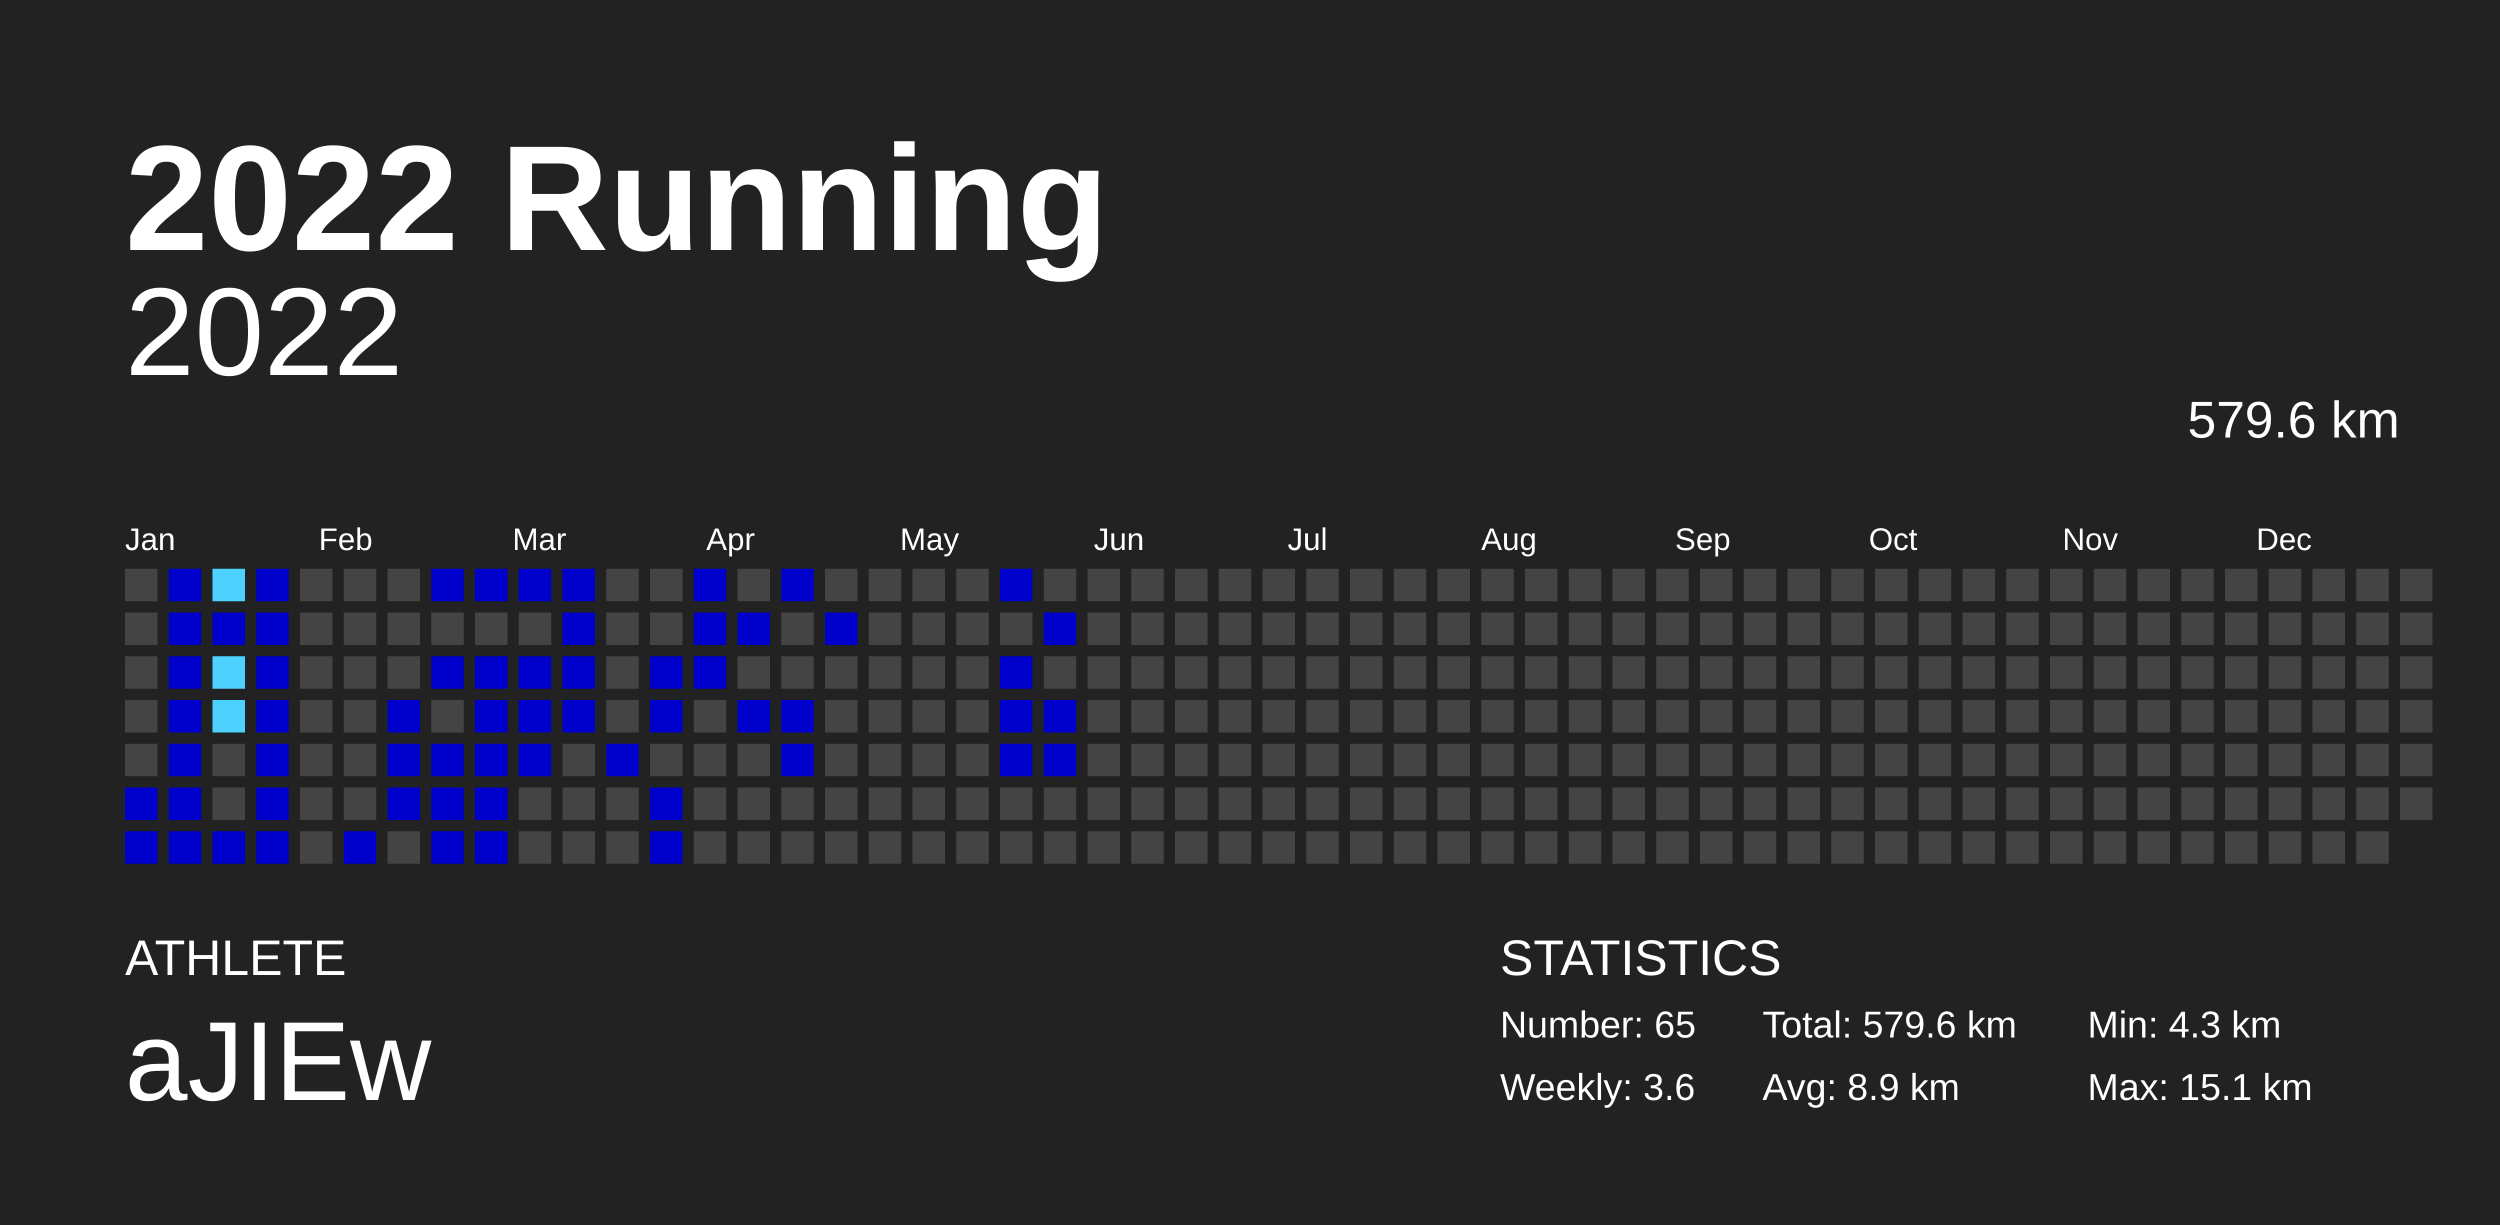
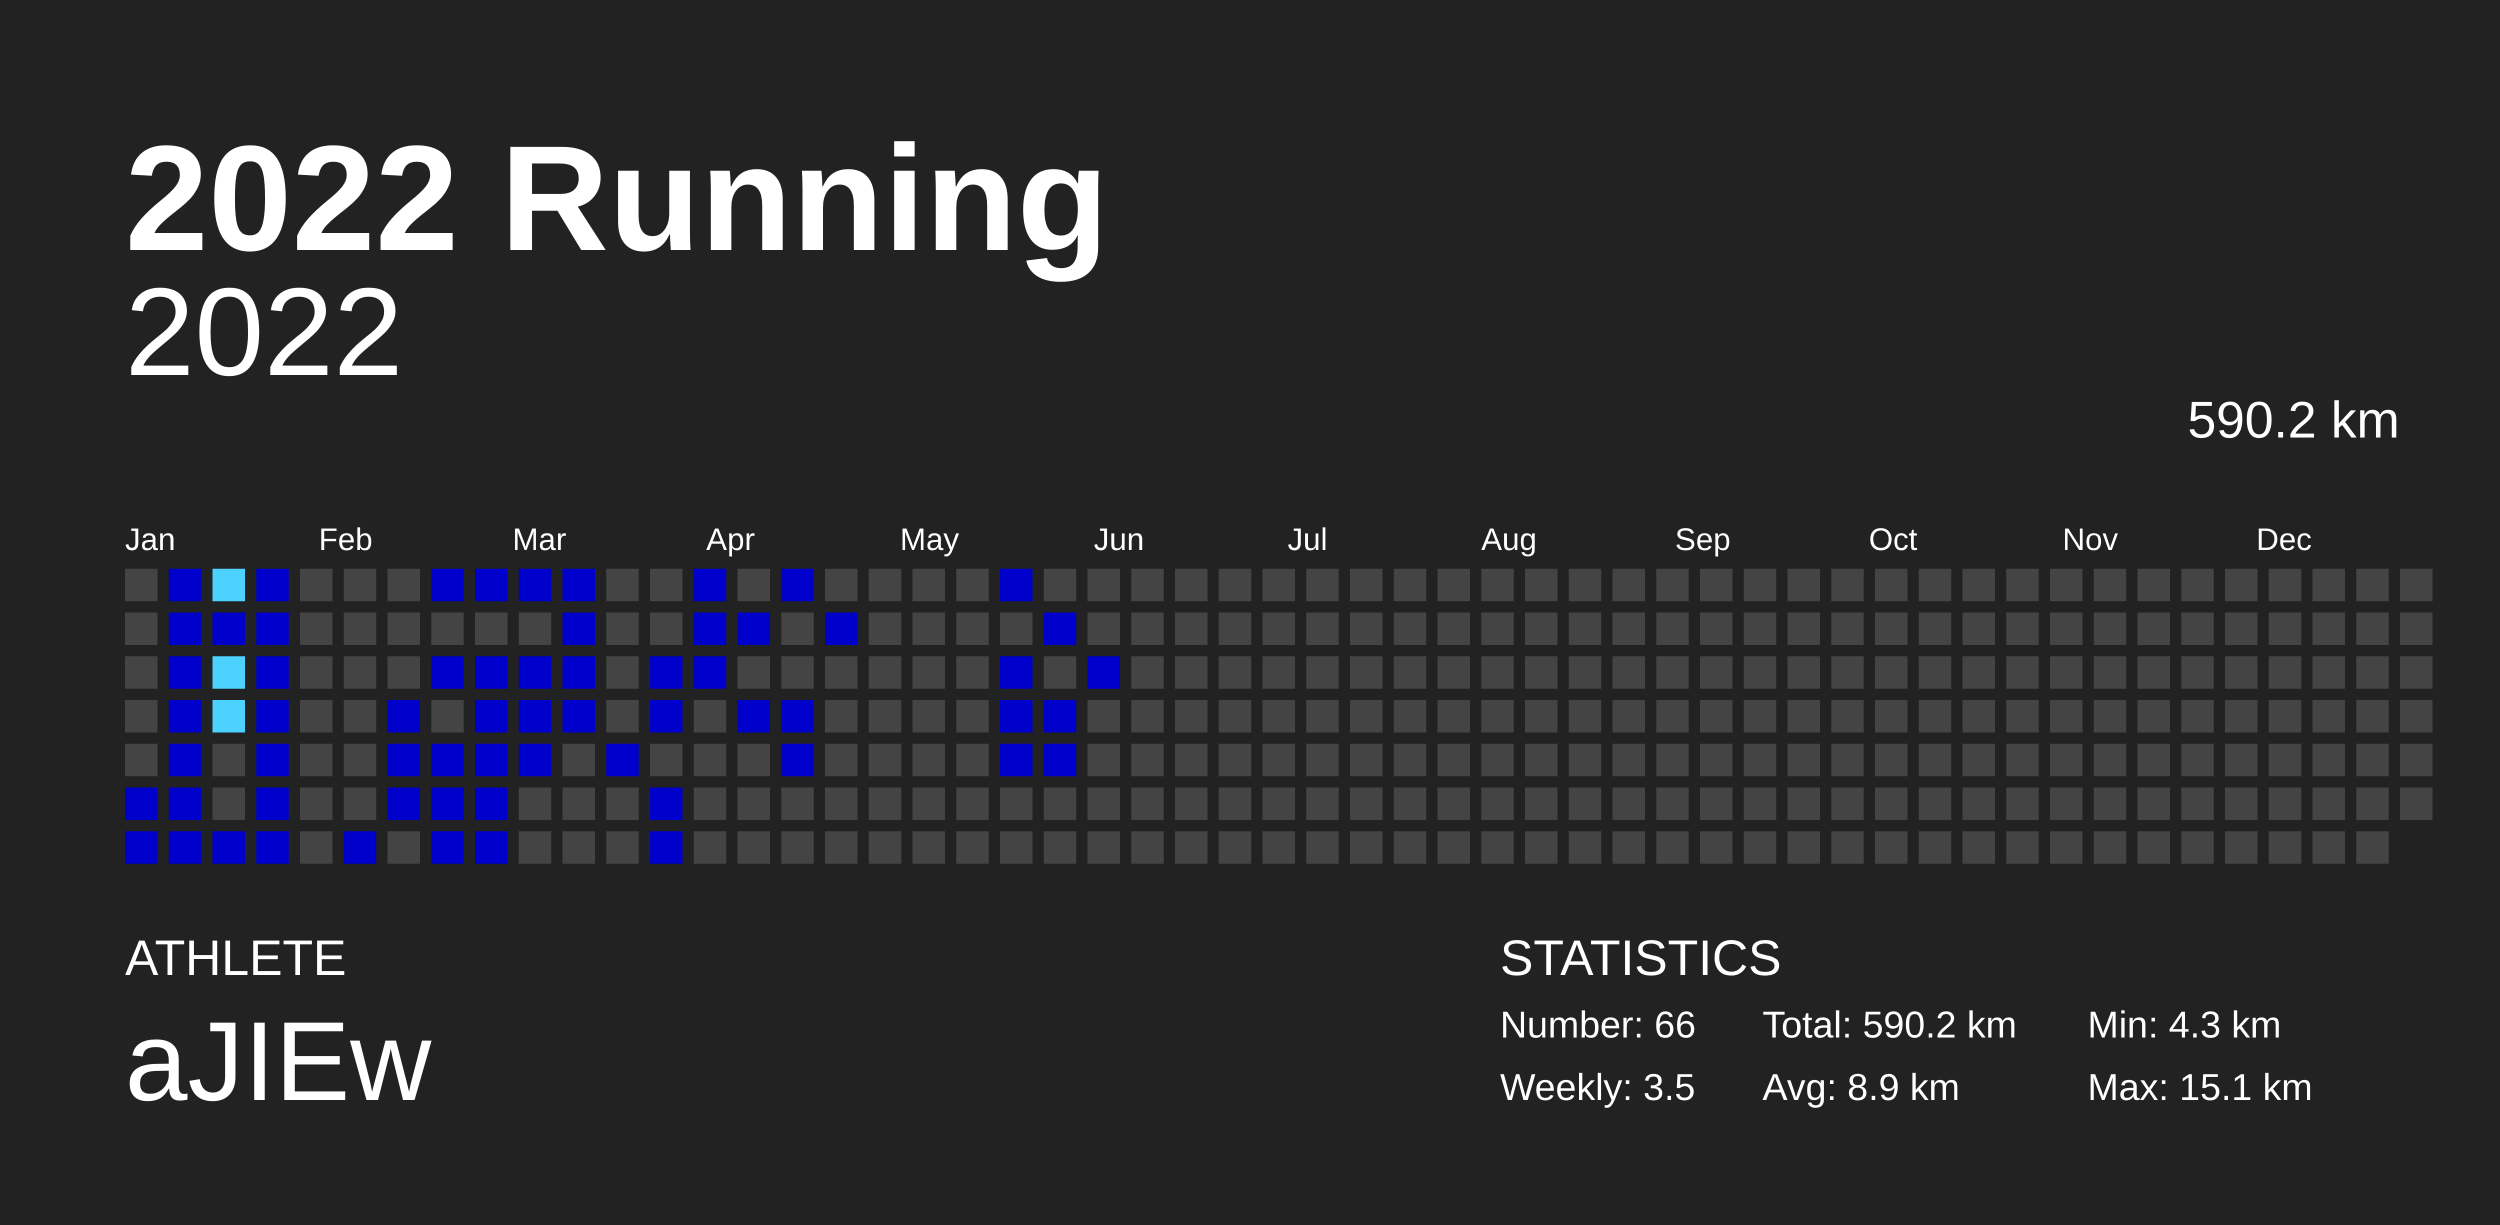
<svg xmlns="http://www.w3.org/2000/svg" baseProfile="full" height="98mm" version="1.1" viewBox="0,0,200,98" width="200mm">
  <defs />
  <rect fill="#222222" height="98" width="200" x="0" y="0" />
  <text fill="#FFFFFF" style="font-size:12px; font-family:Arial; font-weight:bold;" x="10" y="20">2022 Running</text>
  <text fill="#FFFFFF" style="font-size:4px; font-family:Arial" x="10" y="78">ATHLETE</text>
  <text fill="#FFFFFF" style="font-size:9px; font-family:Arial" x="10" y="88">aJIEw</text>
  <text fill="#FFFFFF" style="font-size:4px; font-family:Arial" x="120" y="78">STATISTICS</text>
-   <text fill="#FFFFFF" style="font-size:3px; font-family:Arial" x="120" y="83">Number: 65</text>
-   <text fill="#FFFFFF" style="font-size:3px; font-family:Arial" x="120" y="88">Weekly: 3.6</text>
-   <text fill="#FFFFFF" style="font-size:3px; font-family:Arial" x="141" y="83">Total: 579.6 km</text>
+   <text fill="#FFFFFF" style="font-size:3px; font-family:Arial" x="120" y="83">Number: 66</text>
+   <text fill="#FFFFFF" style="font-size:3px; font-family:Arial" x="120" y="88">Weekly: 3.5</text>
+   <text fill="#FFFFFF" style="font-size:3px; font-family:Arial" x="141" y="83">Total: 590.2 km</text>
  <text fill="#FFFFFF" style="font-size:3px; font-family:Arial" x="141" y="88">Avg: 8.9 km</text>
  <text fill="#FFFFFF" style="font-size:3px; font-family:Arial" x="167" y="83">Min: 4.3 km</text>
  <text fill="#FFFFFF" style="font-size:3px; font-family:Arial" x="167" y="88">Max: 15.1 km</text>
  <text alignment-baseline="hanging" fill="#FFFFFF" style="font-size:10.0px; font-family:Arial;" x="10" y="30">2022</text>
-   <text alignment-baseline="hanging" fill="#FFFFFF" style="font-size:4.125px; font-family:Arial;" x="175" y="35">579.6 km</text>
+   <text alignment-baseline="hanging" fill="#FFFFFF" style="font-size:4.125px; font-family:Arial;" x="175" y="35">590.2 km</text>
  <text fill="#FFFFFF" style="font-size:2.5px; font-family:Arial" x="10.0" y="44">Jan</text>
  <text fill="#FFFFFF" style="font-size:2.5px; font-family:Arial" x="25.5" y="44">Feb</text>
  <text fill="#FFFFFF" style="font-size:2.5px; font-family:Arial" x="41.0" y="44">Mar</text>
  <text fill="#FFFFFF" style="font-size:2.5px; font-family:Arial" x="56.5" y="44">Apr</text>
  <text fill="#FFFFFF" style="font-size:2.5px; font-family:Arial" x="72.0" y="44">May</text>
  <text fill="#FFFFFF" style="font-size:2.5px; font-family:Arial" x="87.5" y="44">Jun</text>
  <text fill="#FFFFFF" style="font-size:2.5px; font-family:Arial" x="103.0" y="44">Jul</text>
  <text fill="#FFFFFF" style="font-size:2.5px; font-family:Arial" x="118.5" y="44">Aug</text>
  <text fill="#FFFFFF" style="font-size:2.5px; font-family:Arial" x="134.0" y="44">Sep</text>
  <text fill="#FFFFFF" style="font-size:2.5px; font-family:Arial" x="149.5" y="44">Oct</text>
  <text fill="#FFFFFF" style="font-size:2.5px; font-family:Arial" x="165.0" y="44">Nov</text>
  <text fill="#FFFFFF" style="font-size:2.5px; font-family:Arial" x="180.5" y="44">Dec</text>
  <rect fill="#444444" height="2.6" width="2.6" x="10.0" y="45.5" />
  <rect fill="#444444" height="2.6" width="2.6" x="10.0" y="49.0" />
  <rect fill="#444444" height="2.6" width="2.6" x="10.0" y="52.5" />
  <rect fill="#444444" height="2.6" width="2.6" x="10.0" y="56.0" />
  <rect fill="#444444" height="2.6" width="2.6" x="10.0" y="59.5" />
  <rect fill="mediumblue" height="2.6" width="2.6" x="10.0" y="63.0" />
  <rect fill="mediumblue" height="2.6" width="2.6" x="10.0" y="66.5" />
  <rect fill="mediumblue" height="2.6" width="2.6" x="13.5" y="45.5" />
  <rect fill="mediumblue" height="2.6" width="2.6" x="13.5" y="49.0" />
  <rect fill="mediumblue" height="2.6" width="2.6" x="13.5" y="52.5" />
  <rect fill="mediumblue" height="2.6" width="2.6" x="13.5" y="56.0" />
  <rect fill="mediumblue" height="2.6" width="2.6" x="13.5" y="59.5" />
  <rect fill="mediumblue" height="2.6" width="2.6" x="13.5" y="63.0" />
  <rect fill="mediumblue" height="2.6" width="2.6" x="13.5" y="66.5" />
  <rect fill="#4dd2ff" height="2.6" width="2.6" x="17.0" y="45.5" />
  <rect fill="mediumblue" height="2.6" width="2.6" x="17.0" y="49.0" />
  <rect fill="#4dd2ff" height="2.6" width="2.6" x="17.0" y="52.5" />
  <rect fill="#4dd2ff" height="2.6" width="2.6" x="17.0" y="56.0" />
  <rect fill="#444444" height="2.6" width="2.6" x="17.0" y="59.5" />
  <rect fill="#444444" height="2.6" width="2.6" x="17.0" y="63.0" />
  <rect fill="mediumblue" height="2.6" width="2.6" x="17.0" y="66.5" />
  <rect fill="mediumblue" height="2.6" width="2.6" x="20.5" y="45.5" />
  <rect fill="mediumblue" height="2.6" width="2.6" x="20.5" y="49.0" />
  <rect fill="mediumblue" height="2.6" width="2.6" x="20.5" y="52.5" />
  <rect fill="mediumblue" height="2.6" width="2.6" x="20.5" y="56.0" />
  <rect fill="mediumblue" height="2.6" width="2.6" x="20.5" y="59.5" />
  <rect fill="mediumblue" height="2.6" width="2.6" x="20.5" y="63.0" />
  <rect fill="mediumblue" height="2.6" width="2.6" x="20.5" y="66.5" />
  <rect fill="#444444" height="2.6" width="2.6" x="24.0" y="45.5" />
  <rect fill="#444444" height="2.6" width="2.6" x="24.0" y="49.0" />
  <rect fill="#444444" height="2.6" width="2.6" x="24.0" y="52.5" />
  <rect fill="#444444" height="2.6" width="2.6" x="24.0" y="56.0" />
  <rect fill="#444444" height="2.6" width="2.6" x="24.0" y="59.5" />
  <rect fill="#444444" height="2.6" width="2.6" x="24.0" y="63.0" />
  <rect fill="#444444" height="2.6" width="2.6" x="24.0" y="66.5" />
  <rect fill="#444444" height="2.6" width="2.6" x="27.5" y="45.5" />
  <rect fill="#444444" height="2.6" width="2.6" x="27.5" y="49.0" />
  <rect fill="#444444" height="2.6" width="2.6" x="27.5" y="52.5" />
  <rect fill="#444444" height="2.6" width="2.6" x="27.5" y="56.0" />
  <rect fill="#444444" height="2.6" width="2.6" x="27.5" y="59.5" />
  <rect fill="#444444" height="2.6" width="2.6" x="27.5" y="63.0" />
  <rect fill="mediumblue" height="2.6" width="2.6" x="27.5" y="66.5" />
  <rect fill="#444444" height="2.6" width="2.6" x="31.0" y="45.5" />
  <rect fill="#444444" height="2.6" width="2.6" x="31.0" y="49.0" />
  <rect fill="#444444" height="2.6" width="2.6" x="31.0" y="52.5" />
  <rect fill="mediumblue" height="2.6" width="2.6" x="31.0" y="56.0" />
  <rect fill="mediumblue" height="2.6" width="2.6" x="31.0" y="59.5" />
  <rect fill="mediumblue" height="2.6" width="2.6" x="31.0" y="63.0" />
  <rect fill="#444444" height="2.6" width="2.6" x="31.0" y="66.5" />
  <rect fill="mediumblue" height="2.6" width="2.6" x="34.5" y="45.5" />
  <rect fill="#444444" height="2.6" width="2.6" x="34.5" y="49.0" />
  <rect fill="mediumblue" height="2.6" width="2.6" x="34.5" y="52.5" />
  <rect fill="#444444" height="2.6" width="2.6" x="34.5" y="56.0" />
  <rect fill="mediumblue" height="2.6" width="2.6" x="34.5" y="59.5" />
  <rect fill="mediumblue" height="2.6" width="2.6" x="34.5" y="63.0" />
  <rect fill="mediumblue" height="2.6" width="2.6" x="34.5" y="66.5" />
  <rect fill="mediumblue" height="2.6" width="2.6" x="38.0" y="45.5" />
  <rect fill="#444444" height="2.6" width="2.6" x="38.0" y="49.0" />
  <rect fill="mediumblue" height="2.6" width="2.6" x="38.0" y="52.5" />
  <rect fill="mediumblue" height="2.6" width="2.6" x="38.0" y="56.0" />
  <rect fill="mediumblue" height="2.6" width="2.6" x="38.0" y="59.5" />
  <rect fill="mediumblue" height="2.6" width="2.6" x="38.0" y="63.0" />
  <rect fill="mediumblue" height="2.6" width="2.6" x="38.0" y="66.5" />
  <rect fill="mediumblue" height="2.6" width="2.6" x="41.5" y="45.5" />
  <rect fill="#444444" height="2.6" width="2.6" x="41.5" y="49.0" />
  <rect fill="mediumblue" height="2.6" width="2.6" x="41.5" y="52.5" />
  <rect fill="mediumblue" height="2.6" width="2.6" x="41.5" y="56.0" />
  <rect fill="mediumblue" height="2.6" width="2.6" x="41.5" y="59.5" />
  <rect fill="#444444" height="2.6" width="2.6" x="41.5" y="63.0" />
  <rect fill="#444444" height="2.6" width="2.6" x="41.5" y="66.5" />
  <rect fill="mediumblue" height="2.6" width="2.6" x="45.0" y="45.5" />
  <rect fill="mediumblue" height="2.6" width="2.6" x="45.0" y="49.0" />
  <rect fill="mediumblue" height="2.6" width="2.6" x="45.0" y="52.5" />
  <rect fill="mediumblue" height="2.6" width="2.6" x="45.0" y="56.0" />
  <rect fill="#444444" height="2.6" width="2.6" x="45.0" y="59.5" />
  <rect fill="#444444" height="2.6" width="2.6" x="45.0" y="63.0" />
  <rect fill="#444444" height="2.6" width="2.6" x="45.0" y="66.5" />
  <rect fill="#444444" height="2.6" width="2.6" x="48.5" y="45.5" />
  <rect fill="#444444" height="2.6" width="2.6" x="48.5" y="49.0" />
  <rect fill="#444444" height="2.6" width="2.6" x="48.5" y="52.5" />
  <rect fill="#444444" height="2.6" width="2.6" x="48.5" y="56.0" />
  <rect fill="mediumblue" height="2.6" width="2.6" x="48.5" y="59.5" />
  <rect fill="#444444" height="2.6" width="2.6" x="48.5" y="63.0" />
  <rect fill="#444444" height="2.6" width="2.6" x="48.5" y="66.5" />
  <rect fill="#444444" height="2.6" width="2.6" x="52.0" y="45.5" />
  <rect fill="#444444" height="2.6" width="2.6" x="52.0" y="49.0" />
  <rect fill="mediumblue" height="2.6" width="2.6" x="52.0" y="52.5" />
  <rect fill="mediumblue" height="2.6" width="2.6" x="52.0" y="56.0" />
  <rect fill="#444444" height="2.6" width="2.6" x="52.0" y="59.5" />
  <rect fill="mediumblue" height="2.6" width="2.6" x="52.0" y="63.0" />
  <rect fill="mediumblue" height="2.6" width="2.6" x="52.0" y="66.5" />
  <rect fill="mediumblue" height="2.6" width="2.6" x="55.5" y="45.5" />
  <rect fill="mediumblue" height="2.6" width="2.6" x="55.5" y="49.0" />
  <rect fill="mediumblue" height="2.6" width="2.6" x="55.5" y="52.5" />
  <rect fill="#444444" height="2.6" width="2.6" x="55.5" y="56.0" />
  <rect fill="#444444" height="2.6" width="2.6" x="55.5" y="59.5" />
  <rect fill="#444444" height="2.6" width="2.6" x="55.5" y="63.0" />
  <rect fill="#444444" height="2.6" width="2.6" x="55.5" y="66.5" />
  <rect fill="#444444" height="2.6" width="2.6" x="59.0" y="45.5" />
  <rect fill="mediumblue" height="2.6" width="2.6" x="59.0" y="49.0" />
  <rect fill="#444444" height="2.6" width="2.6" x="59.0" y="52.5" />
  <rect fill="mediumblue" height="2.6" width="2.6" x="59.0" y="56.0" />
  <rect fill="#444444" height="2.6" width="2.6" x="59.0" y="59.5" />
  <rect fill="#444444" height="2.6" width="2.6" x="59.0" y="63.0" />
  <rect fill="#444444" height="2.6" width="2.6" x="59.0" y="66.5" />
  <rect fill="mediumblue" height="2.6" width="2.6" x="62.5" y="45.5" />
  <rect fill="#444444" height="2.6" width="2.6" x="62.5" y="49.0" />
  <rect fill="#444444" height="2.6" width="2.6" x="62.5" y="52.5" />
  <rect fill="mediumblue" height="2.6" width="2.6" x="62.5" y="56.0" />
  <rect fill="mediumblue" height="2.6" width="2.6" x="62.5" y="59.5" />
  <rect fill="#444444" height="2.6" width="2.6" x="62.5" y="63.0" />
  <rect fill="#444444" height="2.6" width="2.6" x="62.5" y="66.5" />
  <rect fill="#444444" height="2.6" width="2.6" x="66.0" y="45.5" />
  <rect fill="mediumblue" height="2.6" width="2.6" x="66.0" y="49.0" />
  <rect fill="#444444" height="2.6" width="2.6" x="66.0" y="52.5" />
  <rect fill="#444444" height="2.6" width="2.6" x="66.0" y="56.0" />
  <rect fill="#444444" height="2.6" width="2.6" x="66.0" y="59.5" />
  <rect fill="#444444" height="2.6" width="2.6" x="66.0" y="63.0" />
  <rect fill="#444444" height="2.6" width="2.6" x="66.0" y="66.5" />
  <rect fill="#444444" height="2.6" width="2.6" x="69.5" y="45.5" />
  <rect fill="#444444" height="2.6" width="2.6" x="69.5" y="49.0" />
  <rect fill="#444444" height="2.6" width="2.6" x="69.5" y="52.5" />
  <rect fill="#444444" height="2.6" width="2.6" x="69.5" y="56.0" />
  <rect fill="#444444" height="2.6" width="2.6" x="69.5" y="59.5" />
  <rect fill="#444444" height="2.6" width="2.6" x="69.5" y="63.0" />
  <rect fill="#444444" height="2.6" width="2.6" x="69.5" y="66.5" />
  <rect fill="#444444" height="2.6" width="2.6" x="73.0" y="45.5" />
  <rect fill="#444444" height="2.6" width="2.6" x="73.0" y="49.0" />
  <rect fill="#444444" height="2.6" width="2.6" x="73.0" y="52.5" />
  <rect fill="#444444" height="2.6" width="2.6" x="73.0" y="56.0" />
  <rect fill="#444444" height="2.6" width="2.6" x="73.0" y="59.5" />
  <rect fill="#444444" height="2.6" width="2.6" x="73.0" y="63.0" />
  <rect fill="#444444" height="2.6" width="2.6" x="73.0" y="66.5" />
  <rect fill="#444444" height="2.6" width="2.6" x="76.5" y="45.5" />
  <rect fill="#444444" height="2.6" width="2.6" x="76.5" y="49.0" />
  <rect fill="#444444" height="2.6" width="2.6" x="76.5" y="52.5" />
  <rect fill="#444444" height="2.6" width="2.6" x="76.5" y="56.0" />
  <rect fill="#444444" height="2.6" width="2.6" x="76.5" y="59.5" />
  <rect fill="#444444" height="2.6" width="2.6" x="76.5" y="63.0" />
  <rect fill="#444444" height="2.6" width="2.6" x="76.5" y="66.5" />
  <rect fill="mediumblue" height="2.6" width="2.6" x="80.0" y="45.5" />
  <rect fill="#444444" height="2.6" width="2.6" x="80.0" y="49.0" />
  <rect fill="mediumblue" height="2.6" width="2.6" x="80.0" y="52.5" />
  <rect fill="mediumblue" height="2.6" width="2.6" x="80.0" y="56.0" />
  <rect fill="mediumblue" height="2.6" width="2.6" x="80.0" y="59.5" />
  <rect fill="#444444" height="2.6" width="2.6" x="80.0" y="63.0" />
  <rect fill="#444444" height="2.6" width="2.6" x="80.0" y="66.5" />
  <rect fill="#444444" height="2.6" width="2.6" x="83.5" y="45.5" />
  <rect fill="mediumblue" height="2.6" width="2.6" x="83.5" y="49.0" />
  <rect fill="#444444" height="2.6" width="2.6" x="83.5" y="52.5" />
  <rect fill="mediumblue" height="2.6" width="2.6" x="83.5" y="56.0" />
  <rect fill="mediumblue" height="2.6" width="2.6" x="83.5" y="59.5" />
  <rect fill="#444444" height="2.6" width="2.6" x="83.5" y="63.0" />
  <rect fill="#444444" height="2.6" width="2.6" x="83.5" y="66.5" />
  <rect fill="#444444" height="2.6" width="2.6" x="87.0" y="45.5" />
  <rect fill="#444444" height="2.6" width="2.6" x="87.0" y="49.0" />
-   <rect fill="#444444" height="2.6" width="2.6" x="87.0" y="52.5" />
+   <rect fill="mediumblue" height="2.6" width="2.6" x="87.0" y="52.5" />
  <rect fill="#444444" height="2.6" width="2.6" x="87.0" y="56.0" />
  <rect fill="#444444" height="2.6" width="2.6" x="87.0" y="59.5" />
  <rect fill="#444444" height="2.6" width="2.6" x="87.0" y="63.0" />
  <rect fill="#444444" height="2.6" width="2.6" x="87.0" y="66.5" />
  <rect fill="#444444" height="2.6" width="2.6" x="90.5" y="45.5" />
  <rect fill="#444444" height="2.6" width="2.6" x="90.5" y="49.0" />
  <rect fill="#444444" height="2.6" width="2.6" x="90.5" y="52.5" />
  <rect fill="#444444" height="2.6" width="2.6" x="90.5" y="56.0" />
  <rect fill="#444444" height="2.6" width="2.6" x="90.5" y="59.5" />
  <rect fill="#444444" height="2.6" width="2.6" x="90.5" y="63.0" />
  <rect fill="#444444" height="2.6" width="2.6" x="90.5" y="66.5" />
  <rect fill="#444444" height="2.6" width="2.6" x="94.0" y="45.5" />
  <rect fill="#444444" height="2.6" width="2.6" x="94.0" y="49.0" />
  <rect fill="#444444" height="2.6" width="2.6" x="94.0" y="52.5" />
  <rect fill="#444444" height="2.6" width="2.6" x="94.0" y="56.0" />
  <rect fill="#444444" height="2.6" width="2.6" x="94.0" y="59.5" />
  <rect fill="#444444" height="2.6" width="2.6" x="94.0" y="63.0" />
  <rect fill="#444444" height="2.6" width="2.6" x="94.0" y="66.5" />
  <rect fill="#444444" height="2.6" width="2.6" x="97.5" y="45.5" />
  <rect fill="#444444" height="2.6" width="2.6" x="97.5" y="49.0" />
  <rect fill="#444444" height="2.6" width="2.6" x="97.5" y="52.5" />
  <rect fill="#444444" height="2.6" width="2.6" x="97.5" y="56.0" />
  <rect fill="#444444" height="2.6" width="2.6" x="97.5" y="59.5" />
  <rect fill="#444444" height="2.6" width="2.6" x="97.5" y="63.0" />
  <rect fill="#444444" height="2.6" width="2.6" x="97.5" y="66.5" />
  <rect fill="#444444" height="2.6" width="2.6" x="101.0" y="45.5" />
  <rect fill="#444444" height="2.6" width="2.6" x="101.0" y="49.0" />
  <rect fill="#444444" height="2.6" width="2.6" x="101.0" y="52.5" />
  <rect fill="#444444" height="2.6" width="2.6" x="101.0" y="56.0" />
  <rect fill="#444444" height="2.6" width="2.6" x="101.0" y="59.5" />
  <rect fill="#444444" height="2.6" width="2.6" x="101.0" y="63.0" />
  <rect fill="#444444" height="2.6" width="2.6" x="101.0" y="66.5" />
  <rect fill="#444444" height="2.6" width="2.6" x="104.5" y="45.5" />
  <rect fill="#444444" height="2.6" width="2.6" x="104.5" y="49.0" />
  <rect fill="#444444" height="2.6" width="2.6" x="104.5" y="52.5" />
  <rect fill="#444444" height="2.6" width="2.6" x="104.5" y="56.0" />
  <rect fill="#444444" height="2.6" width="2.6" x="104.5" y="59.5" />
  <rect fill="#444444" height="2.6" width="2.6" x="104.5" y="63.0" />
  <rect fill="#444444" height="2.6" width="2.6" x="104.5" y="66.5" />
  <rect fill="#444444" height="2.6" width="2.6" x="108.0" y="45.5" />
  <rect fill="#444444" height="2.6" width="2.6" x="108.0" y="49.0" />
  <rect fill="#444444" height="2.6" width="2.6" x="108.0" y="52.5" />
  <rect fill="#444444" height="2.6" width="2.6" x="108.0" y="56.0" />
  <rect fill="#444444" height="2.6" width="2.6" x="108.0" y="59.5" />
  <rect fill="#444444" height="2.6" width="2.6" x="108.0" y="63.0" />
  <rect fill="#444444" height="2.6" width="2.6" x="108.0" y="66.5" />
  <rect fill="#444444" height="2.6" width="2.6" x="111.5" y="45.5" />
  <rect fill="#444444" height="2.6" width="2.6" x="111.5" y="49.0" />
  <rect fill="#444444" height="2.6" width="2.6" x="111.5" y="52.5" />
  <rect fill="#444444" height="2.6" width="2.6" x="111.5" y="56.0" />
  <rect fill="#444444" height="2.6" width="2.6" x="111.5" y="59.5" />
  <rect fill="#444444" height="2.6" width="2.6" x="111.5" y="63.0" />
  <rect fill="#444444" height="2.6" width="2.6" x="111.5" y="66.5" />
  <rect fill="#444444" height="2.6" width="2.6" x="115.0" y="45.5" />
  <rect fill="#444444" height="2.6" width="2.6" x="115.0" y="49.0" />
  <rect fill="#444444" height="2.6" width="2.6" x="115.0" y="52.5" />
  <rect fill="#444444" height="2.6" width="2.6" x="115.0" y="56.0" />
  <rect fill="#444444" height="2.6" width="2.6" x="115.0" y="59.5" />
  <rect fill="#444444" height="2.6" width="2.6" x="115.0" y="63.0" />
  <rect fill="#444444" height="2.6" width="2.6" x="115.0" y="66.5" />
  <rect fill="#444444" height="2.6" width="2.6" x="118.5" y="45.5" />
  <rect fill="#444444" height="2.6" width="2.6" x="118.5" y="49.0" />
  <rect fill="#444444" height="2.6" width="2.6" x="118.5" y="52.5" />
  <rect fill="#444444" height="2.6" width="2.6" x="118.5" y="56.0" />
  <rect fill="#444444" height="2.6" width="2.6" x="118.5" y="59.5" />
  <rect fill="#444444" height="2.6" width="2.6" x="118.5" y="63.0" />
  <rect fill="#444444" height="2.6" width="2.6" x="118.5" y="66.5" />
  <rect fill="#444444" height="2.6" width="2.6" x="122.0" y="45.5" />
  <rect fill="#444444" height="2.6" width="2.6" x="122.0" y="49.0" />
  <rect fill="#444444" height="2.6" width="2.6" x="122.0" y="52.5" />
  <rect fill="#444444" height="2.6" width="2.6" x="122.0" y="56.0" />
  <rect fill="#444444" height="2.6" width="2.6" x="122.0" y="59.5" />
  <rect fill="#444444" height="2.6" width="2.6" x="122.0" y="63.0" />
  <rect fill="#444444" height="2.6" width="2.6" x="122.0" y="66.5" />
  <rect fill="#444444" height="2.6" width="2.6" x="125.5" y="45.5" />
  <rect fill="#444444" height="2.6" width="2.6" x="125.5" y="49.0" />
  <rect fill="#444444" height="2.6" width="2.6" x="125.5" y="52.5" />
  <rect fill="#444444" height="2.6" width="2.6" x="125.5" y="56.0" />
  <rect fill="#444444" height="2.6" width="2.6" x="125.5" y="59.5" />
  <rect fill="#444444" height="2.6" width="2.6" x="125.5" y="63.0" />
  <rect fill="#444444" height="2.6" width="2.6" x="125.5" y="66.5" />
  <rect fill="#444444" height="2.6" width="2.6" x="129.0" y="45.5" />
  <rect fill="#444444" height="2.6" width="2.6" x="129.0" y="49.0" />
  <rect fill="#444444" height="2.6" width="2.6" x="129.0" y="52.5" />
  <rect fill="#444444" height="2.6" width="2.6" x="129.0" y="56.0" />
  <rect fill="#444444" height="2.6" width="2.6" x="129.0" y="59.5" />
  <rect fill="#444444" height="2.6" width="2.6" x="129.0" y="63.0" />
  <rect fill="#444444" height="2.6" width="2.6" x="129.0" y="66.5" />
  <rect fill="#444444" height="2.6" width="2.6" x="132.5" y="45.5" />
  <rect fill="#444444" height="2.6" width="2.6" x="132.5" y="49.0" />
  <rect fill="#444444" height="2.6" width="2.6" x="132.5" y="52.5" />
  <rect fill="#444444" height="2.6" width="2.6" x="132.5" y="56.0" />
  <rect fill="#444444" height="2.6" width="2.6" x="132.5" y="59.5" />
  <rect fill="#444444" height="2.6" width="2.6" x="132.5" y="63.0" />
  <rect fill="#444444" height="2.6" width="2.6" x="132.5" y="66.5" />
  <rect fill="#444444" height="2.6" width="2.6" x="136.0" y="45.5" />
  <rect fill="#444444" height="2.6" width="2.6" x="136.0" y="49.0" />
  <rect fill="#444444" height="2.6" width="2.6" x="136.0" y="52.5" />
  <rect fill="#444444" height="2.6" width="2.6" x="136.0" y="56.0" />
  <rect fill="#444444" height="2.6" width="2.6" x="136.0" y="59.5" />
  <rect fill="#444444" height="2.6" width="2.6" x="136.0" y="63.0" />
  <rect fill="#444444" height="2.6" width="2.6" x="136.0" y="66.5" />
  <rect fill="#444444" height="2.6" width="2.6" x="139.5" y="45.5" />
  <rect fill="#444444" height="2.6" width="2.6" x="139.5" y="49.0" />
  <rect fill="#444444" height="2.6" width="2.6" x="139.5" y="52.5" />
  <rect fill="#444444" height="2.6" width="2.6" x="139.5" y="56.0" />
  <rect fill="#444444" height="2.6" width="2.6" x="139.5" y="59.5" />
  <rect fill="#444444" height="2.6" width="2.6" x="139.5" y="63.0" />
  <rect fill="#444444" height="2.6" width="2.6" x="139.5" y="66.5" />
  <rect fill="#444444" height="2.6" width="2.6" x="143.0" y="45.5" />
  <rect fill="#444444" height="2.6" width="2.6" x="143.0" y="49.0" />
  <rect fill="#444444" height="2.6" width="2.6" x="143.0" y="52.5" />
  <rect fill="#444444" height="2.6" width="2.6" x="143.0" y="56.0" />
  <rect fill="#444444" height="2.6" width="2.6" x="143.0" y="59.5" />
  <rect fill="#444444" height="2.6" width="2.6" x="143.0" y="63.0" />
  <rect fill="#444444" height="2.6" width="2.6" x="143.0" y="66.5" />
  <rect fill="#444444" height="2.6" width="2.6" x="146.5" y="45.5" />
  <rect fill="#444444" height="2.6" width="2.6" x="146.5" y="49.0" />
  <rect fill="#444444" height="2.6" width="2.6" x="146.5" y="52.5" />
  <rect fill="#444444" height="2.6" width="2.6" x="146.5" y="56.0" />
  <rect fill="#444444" height="2.6" width="2.6" x="146.5" y="59.5" />
  <rect fill="#444444" height="2.6" width="2.6" x="146.5" y="63.0" />
  <rect fill="#444444" height="2.6" width="2.6" x="146.5" y="66.5" />
  <rect fill="#444444" height="2.6" width="2.6" x="150.0" y="45.5" />
  <rect fill="#444444" height="2.6" width="2.6" x="150.0" y="49.0" />
  <rect fill="#444444" height="2.6" width="2.6" x="150.0" y="52.5" />
  <rect fill="#444444" height="2.6" width="2.6" x="150.0" y="56.0" />
  <rect fill="#444444" height="2.6" width="2.6" x="150.0" y="59.5" />
  <rect fill="#444444" height="2.6" width="2.6" x="150.0" y="63.0" />
  <rect fill="#444444" height="2.6" width="2.6" x="150.0" y="66.5" />
  <rect fill="#444444" height="2.6" width="2.6" x="153.5" y="45.5" />
  <rect fill="#444444" height="2.6" width="2.6" x="153.5" y="49.0" />
  <rect fill="#444444" height="2.6" width="2.6" x="153.5" y="52.5" />
  <rect fill="#444444" height="2.6" width="2.6" x="153.5" y="56.0" />
  <rect fill="#444444" height="2.6" width="2.6" x="153.5" y="59.5" />
  <rect fill="#444444" height="2.6" width="2.6" x="153.5" y="63.0" />
  <rect fill="#444444" height="2.6" width="2.6" x="153.5" y="66.5" />
  <rect fill="#444444" height="2.6" width="2.6" x="157.0" y="45.5" />
  <rect fill="#444444" height="2.6" width="2.6" x="157.0" y="49.0" />
  <rect fill="#444444" height="2.6" width="2.6" x="157.0" y="52.5" />
  <rect fill="#444444" height="2.6" width="2.6" x="157.0" y="56.0" />
  <rect fill="#444444" height="2.6" width="2.6" x="157.0" y="59.5" />
  <rect fill="#444444" height="2.6" width="2.6" x="157.0" y="63.0" />
  <rect fill="#444444" height="2.6" width="2.6" x="157.0" y="66.5" />
  <rect fill="#444444" height="2.6" width="2.6" x="160.5" y="45.5" />
  <rect fill="#444444" height="2.6" width="2.6" x="160.5" y="49.0" />
  <rect fill="#444444" height="2.6" width="2.6" x="160.5" y="52.5" />
  <rect fill="#444444" height="2.6" width="2.6" x="160.5" y="56.0" />
  <rect fill="#444444" height="2.6" width="2.6" x="160.5" y="59.5" />
  <rect fill="#444444" height="2.6" width="2.6" x="160.5" y="63.0" />
  <rect fill="#444444" height="2.6" width="2.6" x="160.5" y="66.5" />
  <rect fill="#444444" height="2.6" width="2.6" x="164.0" y="45.5" />
  <rect fill="#444444" height="2.6" width="2.6" x="164.0" y="49.0" />
  <rect fill="#444444" height="2.6" width="2.6" x="164.0" y="52.5" />
  <rect fill="#444444" height="2.6" width="2.6" x="164.0" y="56.0" />
  <rect fill="#444444" height="2.6" width="2.6" x="164.0" y="59.5" />
  <rect fill="#444444" height="2.6" width="2.6" x="164.0" y="63.0" />
  <rect fill="#444444" height="2.6" width="2.6" x="164.0" y="66.5" />
  <rect fill="#444444" height="2.6" width="2.6" x="167.5" y="45.5" />
  <rect fill="#444444" height="2.6" width="2.6" x="167.5" y="49.0" />
  <rect fill="#444444" height="2.6" width="2.6" x="167.5" y="52.5" />
  <rect fill="#444444" height="2.6" width="2.6" x="167.5" y="56.0" />
  <rect fill="#444444" height="2.6" width="2.6" x="167.5" y="59.5" />
  <rect fill="#444444" height="2.6" width="2.6" x="167.5" y="63.0" />
  <rect fill="#444444" height="2.6" width="2.6" x="167.5" y="66.5" />
  <rect fill="#444444" height="2.6" width="2.6" x="171.0" y="45.5" />
  <rect fill="#444444" height="2.6" width="2.6" x="171.0" y="49.0" />
  <rect fill="#444444" height="2.6" width="2.6" x="171.0" y="52.5" />
  <rect fill="#444444" height="2.6" width="2.6" x="171.0" y="56.0" />
  <rect fill="#444444" height="2.6" width="2.6" x="171.0" y="59.5" />
  <rect fill="#444444" height="2.6" width="2.6" x="171.0" y="63.0" />
  <rect fill="#444444" height="2.6" width="2.6" x="171.0" y="66.5" />
  <rect fill="#444444" height="2.6" width="2.6" x="174.5" y="45.5" />
  <rect fill="#444444" height="2.6" width="2.6" x="174.5" y="49.0" />
  <rect fill="#444444" height="2.6" width="2.6" x="174.5" y="52.5" />
  <rect fill="#444444" height="2.6" width="2.6" x="174.5" y="56.0" />
  <rect fill="#444444" height="2.6" width="2.6" x="174.5" y="59.5" />
  <rect fill="#444444" height="2.6" width="2.6" x="174.5" y="63.0" />
  <rect fill="#444444" height="2.6" width="2.6" x="174.5" y="66.5" />
  <rect fill="#444444" height="2.6" width="2.6" x="178.0" y="45.5" />
  <rect fill="#444444" height="2.6" width="2.6" x="178.0" y="49.0" />
  <rect fill="#444444" height="2.6" width="2.6" x="178.0" y="52.5" />
  <rect fill="#444444" height="2.6" width="2.6" x="178.0" y="56.0" />
  <rect fill="#444444" height="2.6" width="2.6" x="178.0" y="59.5" />
  <rect fill="#444444" height="2.6" width="2.6" x="178.0" y="63.0" />
  <rect fill="#444444" height="2.6" width="2.6" x="178.0" y="66.5" />
  <rect fill="#444444" height="2.6" width="2.6" x="181.5" y="45.5" />
  <rect fill="#444444" height="2.6" width="2.6" x="181.5" y="49.0" />
  <rect fill="#444444" height="2.6" width="2.6" x="181.5" y="52.5" />
  <rect fill="#444444" height="2.6" width="2.6" x="181.5" y="56.0" />
  <rect fill="#444444" height="2.6" width="2.6" x="181.5" y="59.5" />
  <rect fill="#444444" height="2.6" width="2.6" x="181.5" y="63.0" />
  <rect fill="#444444" height="2.6" width="2.6" x="181.5" y="66.5" />
  <rect fill="#444444" height="2.6" width="2.6" x="185.0" y="45.5" />
  <rect fill="#444444" height="2.6" width="2.6" x="185.0" y="49.0" />
  <rect fill="#444444" height="2.6" width="2.6" x="185.0" y="52.5" />
  <rect fill="#444444" height="2.6" width="2.6" x="185.0" y="56.0" />
  <rect fill="#444444" height="2.6" width="2.6" x="185.0" y="59.5" />
  <rect fill="#444444" height="2.6" width="2.6" x="185.0" y="63.0" />
  <rect fill="#444444" height="2.6" width="2.6" x="185.0" y="66.5" />
  <rect fill="#444444" height="2.6" width="2.6" x="188.5" y="45.5" />
  <rect fill="#444444" height="2.6" width="2.6" x="188.5" y="49.0" />
  <rect fill="#444444" height="2.6" width="2.6" x="188.5" y="52.5" />
  <rect fill="#444444" height="2.6" width="2.6" x="188.5" y="56.0" />
  <rect fill="#444444" height="2.6" width="2.6" x="188.5" y="59.5" />
  <rect fill="#444444" height="2.6" width="2.6" x="188.5" y="63.0" />
  <rect fill="#444444" height="2.6" width="2.6" x="188.5" y="66.5" />
  <rect fill="#444444" height="2.6" width="2.6" x="192.0" y="45.5" />
  <rect fill="#444444" height="2.6" width="2.6" x="192.0" y="49.0" />
  <rect fill="#444444" height="2.6" width="2.6" x="192.0" y="52.5" />
  <rect fill="#444444" height="2.6" width="2.6" x="192.0" y="56.0" />
  <rect fill="#444444" height="2.6" width="2.6" x="192.0" y="59.5" />
  <rect fill="#444444" height="2.6" width="2.6" x="192.0" y="63.0" />
</svg>
